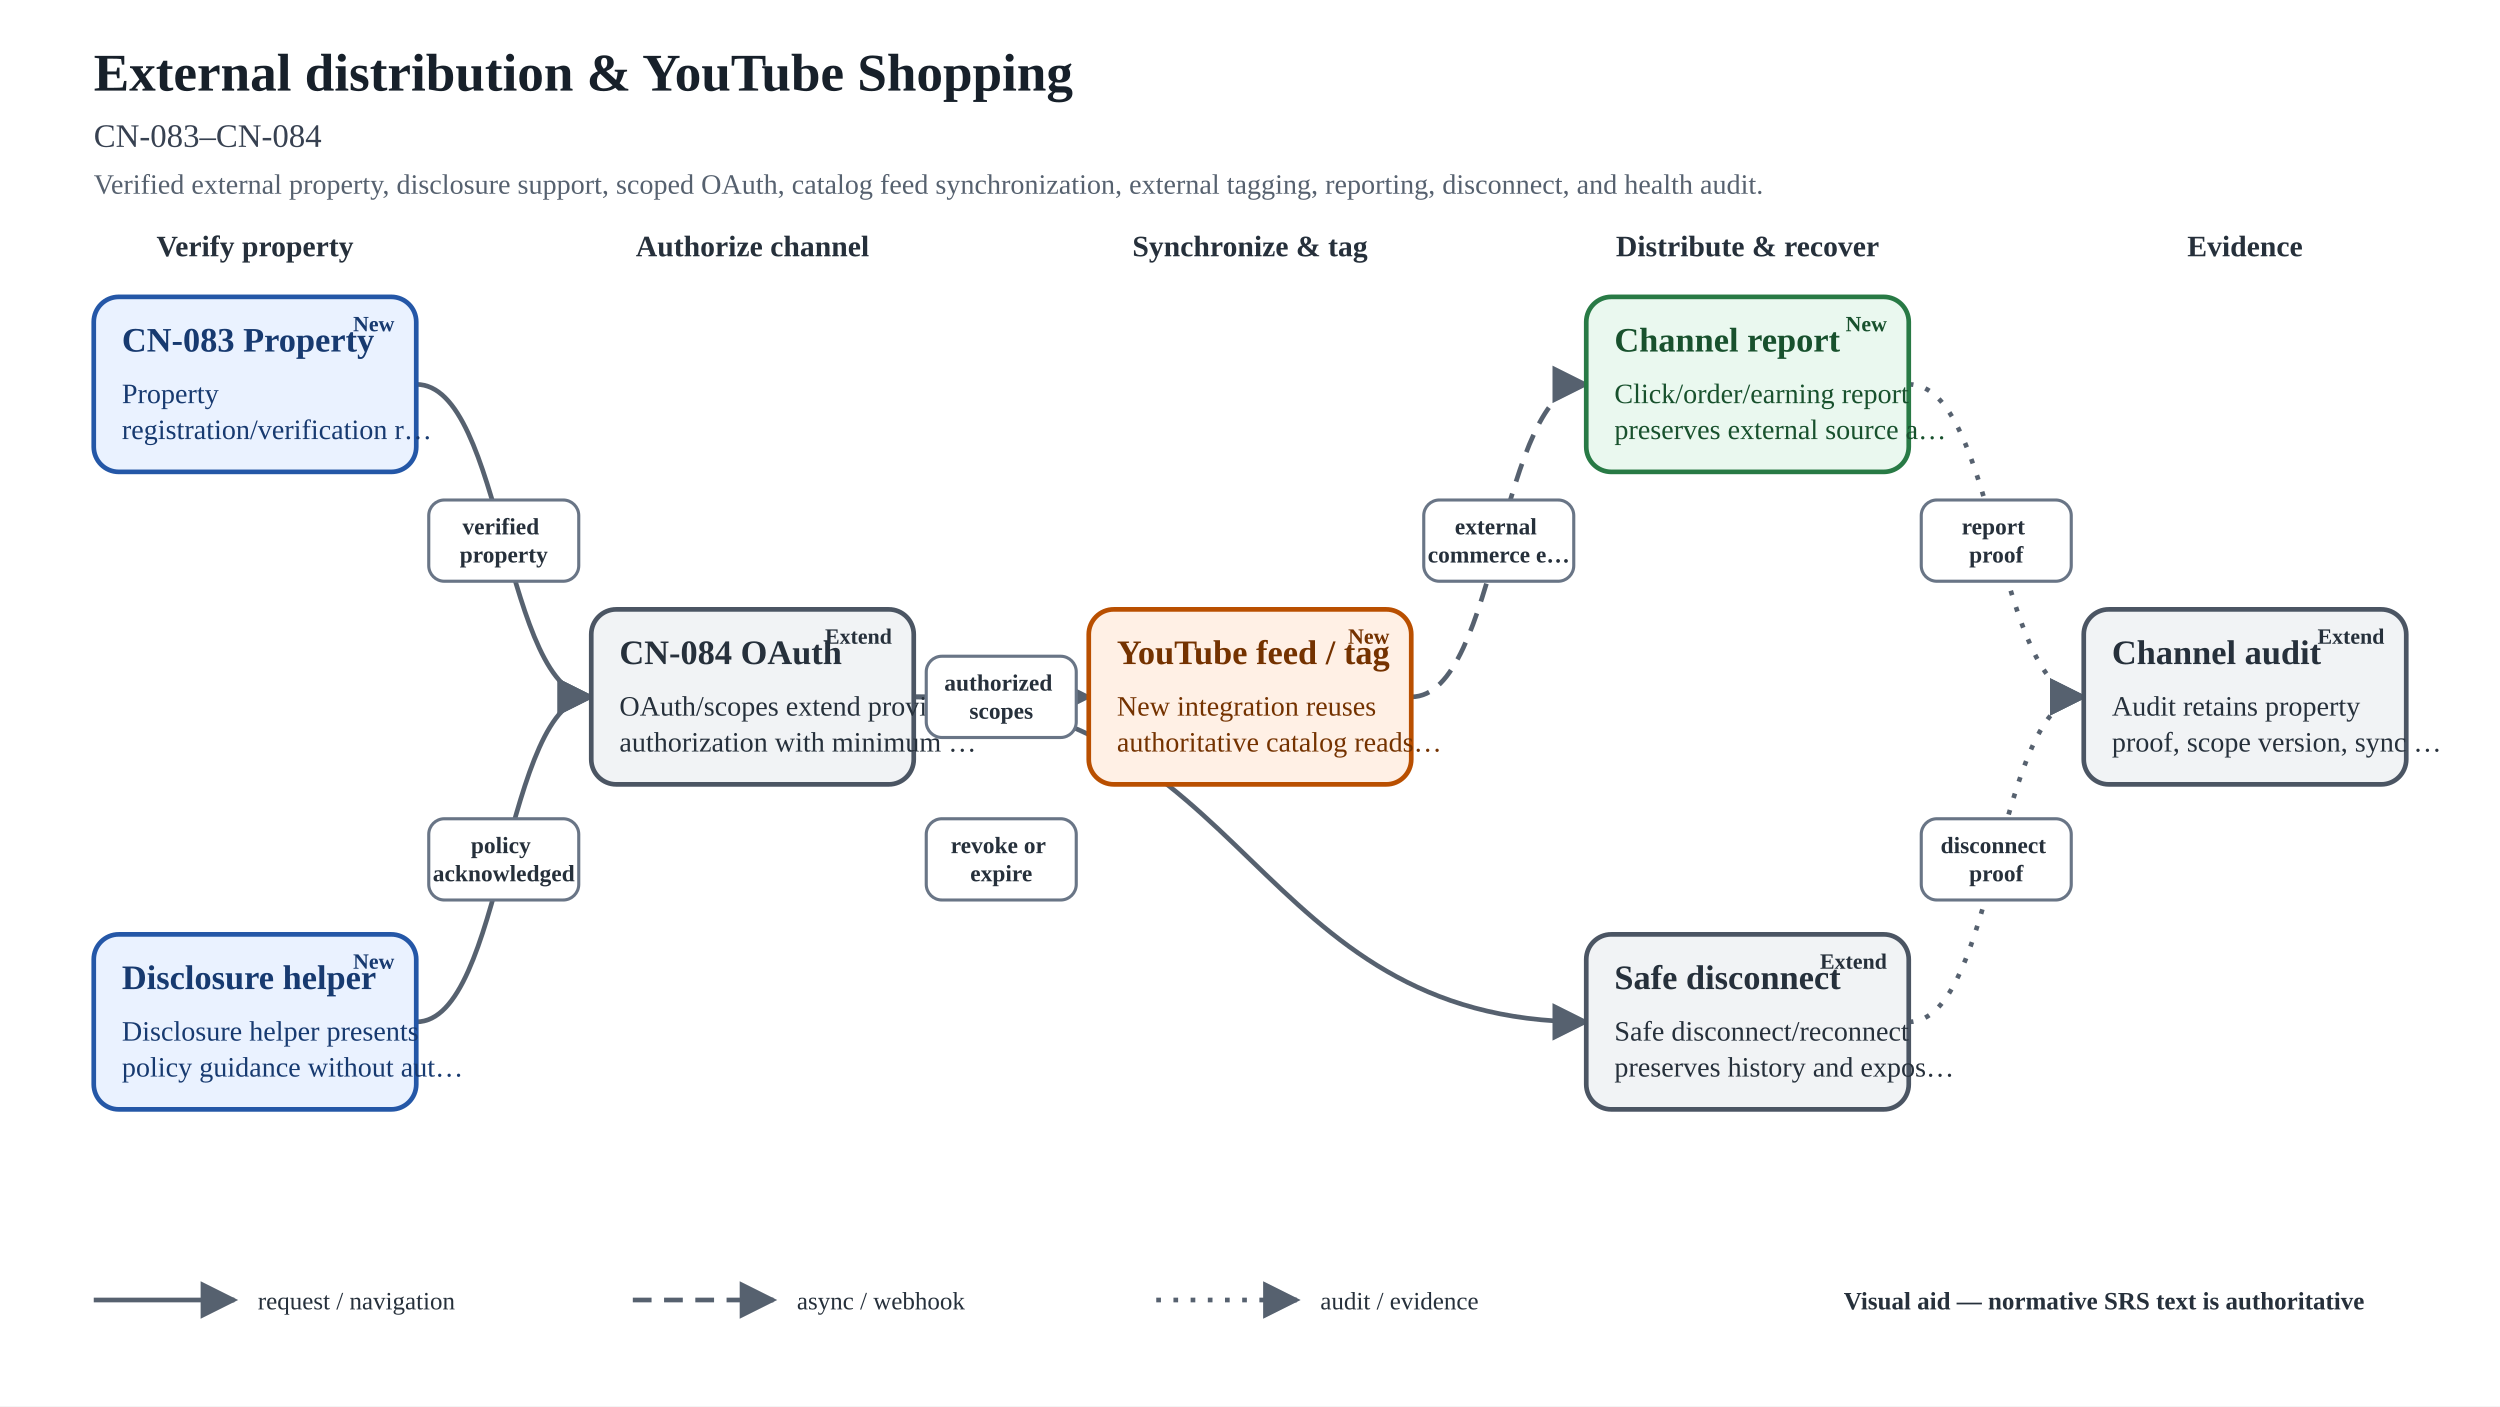
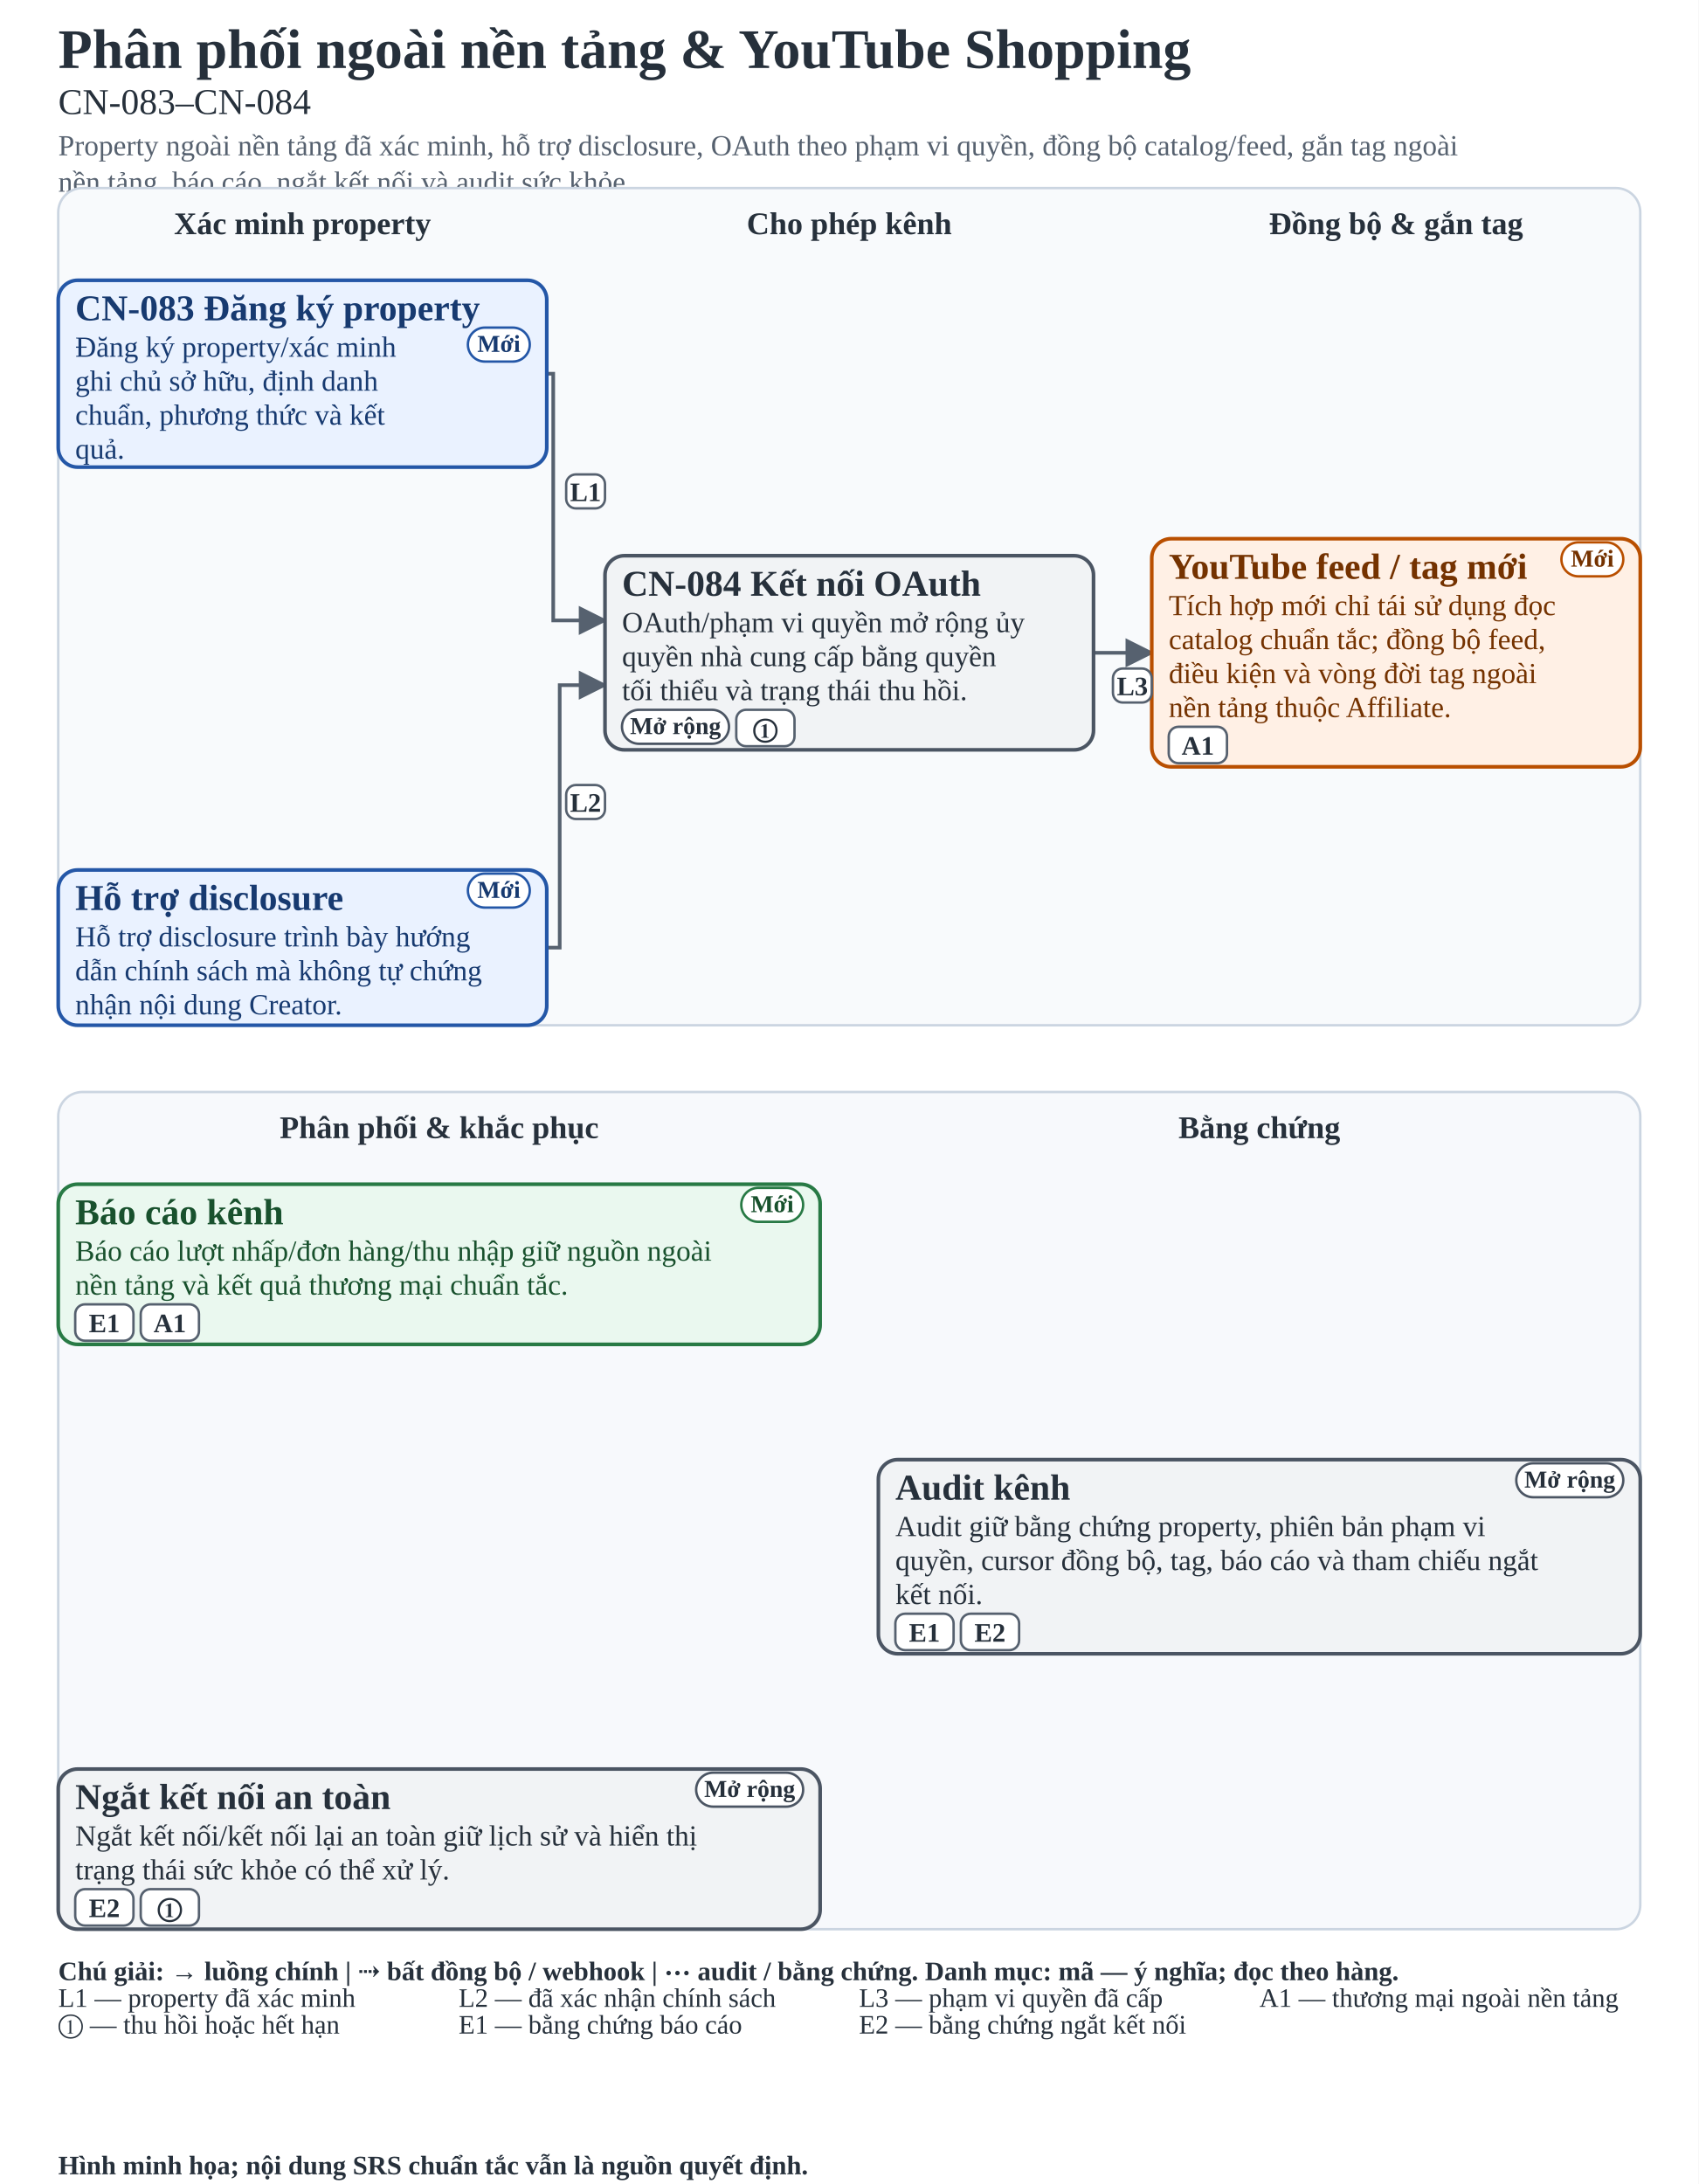
- <svg xmlns="http://www.w3.org/2000/svg" viewBox="0 0 1600 900" role="img" aria-labelledby="diagram-title diagram-desc">
+ <svg xmlns="http://www.w3.org/2000/svg" viewBox="0 0 1400 1800" role="img" aria-labelledby="diagram-title diagram-desc">
  <defs>
    <marker id="arrow" viewBox="0 0 10 10" refX="9" refY="5" markerWidth="8" markerHeight="8" orient="auto-start-reverse">
      <path d="M 0 0 L 10 5 L 0 10 z" fill="#56616F" />
    </marker>
  </defs>
-   <rect width="1600" height="900" fill="#FFFFFF" />
-   <text x="60" y="58" font-size="34" font-weight="800" fill="#17202A">External distribution &amp; YouTube Shopping</text>
-   <text x="60" y="94" font-size="21" fill="#374151">CN-083–CN-084</text>
-   <text x="60" y="124" font-size="18" fill="#56616F">Verified external property, disclosure support, scoped OAuth, catalog feed synchronization, external tagging, reporting, disconnect, and health audit.</text>
-   <path data-edge-from="property" data-edge-to="oauth" data-route="forward" d="M 266.4 246 C 322.4 246, 322.4 446, 378.4 446" fill="none" stroke="#56616F" stroke-width="3" marker-end="url(#arrow)" />
-   <path data-edge-from="disclosure" data-edge-to="oauth" data-route="forward" d="M 266.4 654 C 322.4 654, 322.4 446, 378.4 446" fill="none" stroke="#56616F" stroke-width="3" marker-end="url(#arrow)" />
-   <path data-edge-from="oauth" data-edge-to="catalog-sync" data-route="forward" d="M 584.8 446 C 640.8 446, 640.8 446, 696.8 446" fill="none" stroke="#56616F" stroke-width="3" marker-end="url(#arrow)" />
-   <path data-edge-from="catalog-sync" data-edge-to="channel-report" data-route="forward" d="M 903.2 446 C 959.2 446, 959.2 246, 1015.2 246" fill="none" stroke="#56616F" stroke-width="3" stroke-dasharray="12 8" marker-end="url(#arrow)" />
-   <path data-edge-from="oauth" data-edge-to="2-12-backend-remediation" data-route="forward" d="M 584.8 446 C 800 446, 800 654, 1015.2 654" fill="none" stroke="#56616F" stroke-width="3" marker-end="url(#arrow)" />
-   <path data-edge-from="channel-report" data-edge-to="external-evidence" data-route="forward" d="M 1221.6 246 C 1277.6 246, 1277.6 446, 1333.6 446" fill="none" stroke="#56616F" stroke-width="3" stroke-dasharray="3 8" marker-end="url(#arrow)" />
-   <path data-edge-from="2-12-backend-remediation" data-edge-to="external-evidence" data-route="forward" d="M 1221.6 654 C 1277.6 654, 1277.6 446, 1333.6 446" fill="none" stroke="#56616F" stroke-width="3" stroke-dasharray="3 8" marker-end="url(#arrow)" />
-   <text x="163.2" y="164" text-anchor="middle" font-size="19" font-weight="700" fill="#26303B">Verify property</text>
-   <g data-node-id="property">
-     <rect x="60" y="190" width="206.4" height="112" rx="16" fill="#EAF2FF" stroke="#2457A7" stroke-width="3" />
-     <text x="78" y="225" font-size="22" font-weight="700" fill="#173A70">CN-083 Property</text>
-     <text x="78" y="258" font-size="18" fill="#173A70">
-       <tspan x="78" dy="0">Property</tspan>
-       <tspan x="78" dy="23">registration/verification r…</tspan>
+   <rect width="1400" height="1800" fill="#FFFFFF" />
+   <text x="48" y="56" text-anchor="start" font-size="46" font-weight="800" fill="#26303B">Phân phối ngoài nền tảng &amp; YouTube Shopping</text>
+   <text x="48" y="94" text-anchor="start" font-size="30" fill="#26303B">CN-083–CN-084</text>
+   <text x="48" y="128" text-anchor="start" font-size="24" fill="#56616F">
+     <tspan x="48" dy="0">Property ngoài nền tảng đã xác minh, hỗ trợ disclosure, OAuth theo phạm vi quyền, đồng bộ catalog/feed, gắn tag ngoài </tspan>
+     <tspan x="48" dy="30">nền tảng, báo cáo, ngắt kết nối và audit sức khỏe.</tspan>
+   </text>
+   <g data-band-index="0">
+     <rect x="48" y="155" width="1304" height="690" rx="20" fill="#F8FAFC" stroke="#CBD5E1" stroke-width="2" />
+   </g>
+   <g data-band-index="1">
+     <rect x="48" y="900" width="1304" height="690" rx="20" fill="#F7F9FC" stroke="#CBD5E1" stroke-width="2" />
+   </g>
+   <g data-column-index="0" data-column-band="0">
+     <text x="249.333" y="193" text-anchor="middle" font-size="26" font-weight="700" fill="#26303B">Xác minh property</text>
+   </g>
+   <g data-column-index="1" data-column-band="0">
+     <text x="700" y="193" text-anchor="middle" font-size="26" font-weight="700" fill="#26303B">Cho phép kênh</text>
+   </g>
+   <g data-column-index="2" data-column-band="0">
+     <text x="1150.667" y="193" text-anchor="middle" font-size="26" font-weight="700" fill="#26303B">Đồng bộ &amp; gắn tag</text>
+   </g>
+   <g data-column-index="3" data-column-band="1">
+     <text x="362" y="938" text-anchor="middle" font-size="26" font-weight="700" fill="#26303B">Phân phối &amp; khắc phục</text>
+   </g>
+   <g data-column-index="4" data-column-band="1">
+     <text x="1038" y="938" text-anchor="middle" font-size="26" font-weight="700" fill="#26303B">Bằng chứng</text>
+   </g>
+   <path data-edge-from="property" data-edge-to="oauth" data-path-kind="forward-lane" data-edge-code="L1" data-lane="b0:g:0:1:1" d="M 450.667 308.01 H 456 V 511.343 H 498.667" fill="none" stroke="#56616F" stroke-width="3" marker-end="url(#arrow)" />
+   <path data-edge-from="disclosure" data-edge-to="oauth" data-path-kind="forward-lane" data-edge-code="L2" data-lane="b0:g:0:1:2" d="M 450.667 781.02 H 461.333 V 564.687 H 498.667" fill="none" stroke="#56616F" stroke-width="3" marker-end="url(#arrow)" />
+   <path data-edge-from="oauth" data-edge-to="catalog-sync" data-path-kind="forward-lane" data-edge-code="L3" data-lane="b0:g:1:2:1" d="M 901.333 538.03 H 909.333 V 538.03 H 949.333" fill="none" stroke="#56616F" stroke-width="3" marker-end="url(#arrow)" />
+   <g data-node-id="property" data-node-band="0" data-column-index="0">
+     <rect x="48" y="231" width="402.667" height="154" rx="16" fill="#EAF2FF" stroke="#2457A7" stroke-width="3" />
+     <text x="62" y="264" text-anchor="start" font-size="30" font-weight="700" fill="#173A70">CN-083 Đăng ký property</text>
+     <text x="62" y="294" text-anchor="start" font-size="24" fill="#173A70">
+       <tspan x="62" dy="0">Đăng ký property/xác minh </tspan>
+       <tspan x="62" dy="28">ghi chủ sở hữu, định danh </tspan>
+       <tspan x="62" dy="28">chuẩn, phương thức và kết </tspan>
+       <tspan x="62" dy="28">quả.</tspan>
    </text>
-     <text x="252.4" y="212" text-anchor="end" font-size="14" font-weight="700" fill="#173A70">New</text>
+     <g data-node-badge="property">
+       <rect x="385.667" y="270" width="51" height="28" rx="14" fill="#FFFFFF" stroke="#2457A7" stroke-width="2" />
+       <text x="411.167" y="290" text-anchor="middle" font-size="20" font-weight="700" fill="#173A70">Mới</text>
+     </g>
  </g>
-   <g data-node-id="disclosure">
-     <rect x="60" y="598" width="206.4" height="112" rx="16" fill="#EAF2FF" stroke="#2457A7" stroke-width="3" />
-     <text x="78" y="633" font-size="22" font-weight="700" fill="#173A70">Disclosure helper</text>
-     <text x="78" y="666" font-size="18" fill="#173A70">
-       <tspan x="78" dy="0">Disclosure helper presents</tspan>
-       <tspan x="78" dy="23">policy guidance without aut…</tspan>
+   <g data-node-id="disclosure" data-node-band="0" data-column-index="0">
+     <rect x="48" y="717" width="402.667" height="128" rx="16" fill="#EAF2FF" stroke="#2457A7" stroke-width="3" />
+     <text x="62" y="750" text-anchor="start" font-size="30" font-weight="700" fill="#173A70">Hỗ trợ disclosure</text>
+     <text x="62" y="780" text-anchor="start" font-size="24" fill="#173A70">
+       <tspan x="62" dy="0">Hỗ trợ disclosure trình bày hướng </tspan>
+       <tspan x="62" dy="28">dẫn chính sách mà không tự chứng </tspan>
+       <tspan x="62" dy="28">nhận nội dung Creator.</tspan>
    </text>
-     <text x="252.4" y="620" text-anchor="end" font-size="14" font-weight="700" fill="#173A70">New</text>
+     <g data-node-badge="disclosure">
+       <rect x="385.667" y="720" width="51" height="28" rx="14" fill="#FFFFFF" stroke="#2457A7" stroke-width="2" />
+       <text x="411.167" y="740" text-anchor="middle" font-size="20" font-weight="700" fill="#173A70">Mới</text>
+     </g>
  </g>
-   <text x="481.6" y="164" text-anchor="middle" font-size="19" font-weight="700" fill="#26303B">Authorize channel</text>
-   <g data-node-id="oauth">
-     <rect x="378.4" y="390" width="206.4" height="112" rx="16" fill="#F1F3F5" stroke="#4B5563" stroke-width="3" />
-     <text x="396.4" y="425" font-size="22" font-weight="700" fill="#26303B">CN-084 OAuth</text>
-     <text x="396.4" y="458" font-size="18" fill="#26303B">
-       <tspan x="396.4" dy="0">OAuth/scopes extend provider</tspan>
-       <tspan x="396.4" dy="23">authorization with minimum …</tspan>
+   <g data-node-id="oauth" data-node-band="0" data-column-index="1">
+     <rect x="498.667" y="458" width="402.667" height="160" rx="16" fill="#F1F3F5" stroke="#4B5563" stroke-width="3" />
+     <text x="512.667" y="491" text-anchor="start" font-size="30" font-weight="700" fill="#26303B">CN-084 Kết nối OAuth</text>
+     <text x="512.667" y="521" text-anchor="start" font-size="24" fill="#26303B">
+       <tspan x="512.667" dy="0">OAuth/phạm vi quyền mở rộng ủy </tspan>
+       <tspan x="512.667" dy="28">quyền nhà cung cấp bằng quyền </tspan>
+       <tspan x="512.667" dy="28">tối thiểu và trạng thái thu hồi.</tspan>
    </text>
-     <text x="570.8" y="412" text-anchor="end" font-size="14" font-weight="700" fill="#26303B">Extend</text>
+     <g data-node-badge="oauth">
+       <rect x="512.667" y="585" width="88.2" height="28" rx="14" fill="#FFFFFF" stroke="#4B5563" stroke-width="2" />
+       <text x="556.767" y="605" text-anchor="middle" font-size="20" font-weight="700" fill="#26303B">Mở rộng</text>
+     </g>
  </g>
-   <text x="800" y="164" text-anchor="middle" font-size="19" font-weight="700" fill="#26303B">Synchronize &amp; tag</text>
-   <g data-node-id="catalog-sync">
-     <rect x="696.8" y="390" width="206.4" height="112" rx="16" fill="#FFF0E5" stroke="#B94F00" stroke-width="3" />
-     <text x="714.8" y="425" font-size="22" font-weight="700" fill="#743200">YouTube feed / tag</text>
-     <text x="714.8" y="458" font-size="18" fill="#743200">
-       <tspan x="714.8" dy="0">New integration reuses</tspan>
-       <tspan x="714.8" dy="23">authoritative catalog reads…</tspan>
+   <g data-node-id="catalog-sync" data-node-band="0" data-column-index="2">
+     <rect x="949.333" y="444" width="402.667" height="188" rx="16" fill="#FFF0E5" stroke="#B94F00" stroke-width="3" />
+     <text x="963.333" y="477" text-anchor="start" font-size="30" font-weight="700" fill="#743200">YouTube feed / tag mới</text>
+     <text x="963.333" y="507" text-anchor="start" font-size="24" fill="#743200">
+       <tspan x="963.333" dy="0">Tích hợp mới chỉ tái sử dụng đọc </tspan>
+       <tspan x="963.333" dy="28">catalog chuẩn tắc; đồng bộ feed, </tspan>
+       <tspan x="963.333" dy="28">điều kiện và vòng đời tag ngoài </tspan>
+       <tspan x="963.333" dy="28">nền tảng thuộc Affiliate.</tspan>
    </text>
-     <text x="889.2" y="412" text-anchor="end" font-size="14" font-weight="700" fill="#743200">New</text>
+     <g data-node-badge="catalog-sync">
+       <rect x="1287" y="447" width="51" height="28" rx="14" fill="#FFFFFF" stroke="#B94F00" stroke-width="2" />
+       <text x="1312.5" y="467" text-anchor="middle" font-size="20" font-weight="700" fill="#743200">Mới</text>
+     </g>
  </g>
-   <text x="1118.4" y="164" text-anchor="middle" font-size="19" font-weight="700" fill="#26303B">Distribute &amp; recover</text>
-   <g data-node-id="channel-report">
-     <rect x="1015.2" y="190" width="206.4" height="112" rx="16" fill="#EAF8EF" stroke="#287A45" stroke-width="3" />
-     <text x="1033.2" y="225" font-size="22" font-weight="700" fill="#18512D">Channel report</text>
-     <text x="1033.2" y="258" font-size="18" fill="#18512D">
-       <tspan x="1033.2" dy="0">Click/order/earning report</tspan>
-       <tspan x="1033.2" dy="23">preserves external source a…</tspan>
+   <g data-node-id="channel-report" data-node-band="1" data-column-index="3">
+     <rect x="48" y="976" width="628" height="132" rx="16" fill="#EAF8EF" stroke="#287A45" stroke-width="3" />
+     <text x="62" y="1009" text-anchor="start" font-size="30" font-weight="700" fill="#18512D">Báo cáo kênh</text>
+     <text x="62" y="1039" text-anchor="start" font-size="24" fill="#18512D">
+       <tspan x="62" dy="0">Báo cáo lượt nhấp/đơn hàng/thu nhập giữ nguồn ngoài </tspan>
+       <tspan x="62" dy="28">nền tảng và kết quả thương mại chuẩn tắc.</tspan>
    </text>
-     <text x="1207.6" y="212" text-anchor="end" font-size="14" font-weight="700" fill="#18512D">New</text>
+     <g data-node-badge="channel-report">
+       <rect x="611" y="979" width="51" height="28" rx="14" fill="#FFFFFF" stroke="#287A45" stroke-width="2" />
+       <text x="636.5" y="999" text-anchor="middle" font-size="20" font-weight="700" fill="#18512D">Mới</text>
+     </g>
  </g>
-   <g data-node-id="2-12-backend-remediation">
-     <rect x="1015.2" y="598" width="206.4" height="112" rx="16" fill="#F1F3F5" stroke="#4B5563" stroke-width="3" />
-     <text x="1033.2" y="633" font-size="22" font-weight="700" fill="#26303B">Safe disconnect</text>
-     <text x="1033.2" y="666" font-size="18" fill="#26303B">
-       <tspan x="1033.2" dy="0">Safe disconnect/reconnect</tspan>
-       <tspan x="1033.2" dy="23">preserves history and expos…</tspan>
+   <g data-node-id="2-12-backend-remediation" data-node-band="1" data-column-index="3">
+     <rect x="48" y="1458" width="628" height="132" rx="16" fill="#F1F3F5" stroke="#4B5563" stroke-width="3" />
+     <text x="62" y="1491" text-anchor="start" font-size="30" font-weight="700" fill="#26303B">Ngắt kết nối an toàn</text>
+     <text x="62" y="1521" text-anchor="start" font-size="24" fill="#26303B">
+       <tspan x="62" dy="0">Ngắt kết nối/kết nối lại an toàn giữ lịch sử và hiển thị </tspan>
+       <tspan x="62" dy="28">trạng thái sức khỏe có thể xử lý.</tspan>
    </text>
-     <text x="1207.6" y="620" text-anchor="end" font-size="14" font-weight="700" fill="#26303B">Extend</text>
+     <g data-node-badge="2-12-backend-remediation">
+       <rect x="573.8" y="1461" width="88.2" height="28" rx="14" fill="#FFFFFF" stroke="#4B5563" stroke-width="2" />
+       <text x="617.9" y="1481" text-anchor="middle" font-size="20" font-weight="700" fill="#26303B">Mở rộng</text>
+     </g>
  </g>
-   <text x="1436.8" y="164" text-anchor="middle" font-size="19" font-weight="700" fill="#26303B">Evidence</text>
-   <g data-node-id="external-evidence">
-     <rect x="1333.6" y="390" width="206.4" height="112" rx="16" fill="#F1F3F5" stroke="#4B5563" stroke-width="3" />
-     <text x="1351.6" y="425" font-size="22" font-weight="700" fill="#26303B">Channel audit</text>
-     <text x="1351.6" y="458" font-size="18" fill="#26303B">
-       <tspan x="1351.6" dy="0">Audit retains property</tspan>
-       <tspan x="1351.6" dy="23">proof, scope version, sync …</tspan>
+   <g data-node-id="external-evidence" data-node-band="1" data-column-index="4">
+     <rect x="724" y="1203" width="628" height="160" rx="16" fill="#F1F3F5" stroke="#4B5563" stroke-width="3" />
+     <text x="738" y="1236" text-anchor="start" font-size="30" font-weight="700" fill="#26303B">Audit kênh</text>
+     <text x="738" y="1266" text-anchor="start" font-size="24" fill="#26303B">
+       <tspan x="738" dy="0">Audit giữ bằng chứng property, phiên bản phạm vi </tspan>
+       <tspan x="738" dy="28">quyền, cursor đồng bộ, tag, báo cáo và tham chiếu ngắt </tspan>
+       <tspan x="738" dy="28">kết nối.</tspan>
    </text>
-     <text x="1526" y="412" text-anchor="end" font-size="14" font-weight="700" fill="#26303B">Extend</text>
+     <g data-node-badge="external-evidence">
+       <rect x="1249.8" y="1206" width="88.2" height="28" rx="14" fill="#FFFFFF" stroke="#4B5563" stroke-width="2" />
+       <text x="1293.9" y="1226" text-anchor="middle" font-size="20" font-weight="700" fill="#26303B">Mở rộng</text>
+     </g>
  </g>
-   <g data-edge-label="true" data-edge-from="property" data-edge-to="oauth">
-     <rect x="274.4" y="320" width="96" height="52" rx="10" fill="#FFFFFF" stroke="#697586" stroke-width="2" />
-     <text x="322.4" y="342" text-anchor="middle" font-size="15" font-weight="700" fill="#26303B">
-       <tspan x="322.4" dy="0">verified</tspan>
-       <tspan x="322.4" dy="18">property</tspan>
-     </text>
+   <g data-path-marker="true" data-edge-code="L1" data-edge-from="property" data-edge-to="oauth">
+     <rect x="466.667" y="391" width="32" height="28" rx="8" fill="#FFFFFF" stroke="#56616F" stroke-width="2" />
+     <text x="482.667" y="413" text-anchor="middle" font-size="22" font-weight="700" fill="#26303B">L1</text>
  </g>
-   <g data-edge-label="true" data-edge-from="disclosure" data-edge-to="oauth">
-     <rect x="274.4" y="524" width="96" height="52" rx="10" fill="#FFFFFF" stroke="#697586" stroke-width="2" />
-     <text x="322.4" y="546" text-anchor="middle" font-size="15" font-weight="700" fill="#26303B">
-       <tspan x="322.4" dy="0">policy</tspan>
-       <tspan x="322.4" dy="18">acknowledged</tspan>
-     </text>
+   <g data-path-marker="true" data-edge-code="L2" data-edge-from="disclosure" data-edge-to="oauth">
+     <rect x="466.667" y="647" width="32" height="28" rx="8" fill="#FFFFFF" stroke="#56616F" stroke-width="2" />
+     <text x="482.667" y="669" text-anchor="middle" font-size="22" font-weight="700" fill="#26303B">L2</text>
  </g>
-   <g data-edge-label="true" data-edge-from="oauth" data-edge-to="catalog-sync">
-     <rect x="592.8" y="420" width="96" height="52" rx="10" fill="#FFFFFF" stroke="#697586" stroke-width="2" />
-     <text x="640.8" y="442" text-anchor="middle" font-size="15" font-weight="700" fill="#26303B">
-       <tspan x="640.8" dy="0">authorized</tspan>
-       <tspan x="640.8" dy="18">scopes</tspan>
-     </text>
+   <g data-path-marker="true" data-edge-code="L3" data-edge-from="oauth" data-edge-to="catalog-sync">
+     <rect x="917.333" y="551" width="32" height="28" rx="8" fill="#FFFFFF" stroke="#56616F" stroke-width="2" />
+     <text x="933.333" y="573" text-anchor="middle" font-size="22" font-weight="700" fill="#26303B">L3</text>
  </g>
-   <g data-edge-label="true" data-edge-from="catalog-sync" data-edge-to="channel-report">
-     <rect x="911.2" y="320" width="96" height="52" rx="10" fill="#FFFFFF" stroke="#697586" stroke-width="2" />
-     <text x="959.2" y="342" text-anchor="middle" font-size="15" font-weight="700" fill="#26303B">
-       <tspan x="959.2" dy="0">external</tspan>
-       <tspan x="959.2" dy="18">commerce e…</tspan>
-     </text>
+   <g data-reference-kind="async" data-reference-code="A1" data-reference-role="source" data-reference-node-id="catalog-sync">
+     <rect x="963.333" y="599" width="48" height="30" rx="8" fill="#FFFFFF" stroke="#56616F" stroke-width="2" />
+     <text x="987.333" y="622" text-anchor="middle" font-size="22" font-weight="700" fill="#26303B">A1</text>
  </g>
-   <g data-edge-label="true" data-edge-from="oauth" data-edge-to="2-12-backend-remediation">
-     <rect x="592.8" y="524" width="96" height="52" rx="10" fill="#FFFFFF" stroke="#697586" stroke-width="2" />
-     <text x="640.8" y="546" text-anchor="middle" font-size="15" font-weight="700" fill="#26303B">
-       <tspan x="640.8" dy="0">revoke or</tspan>
-       <tspan x="640.8" dy="18">expire</tspan>
-     </text>
+   <g data-reference-kind="async" data-reference-code="A1" data-reference-role="target" data-reference-node-id="channel-report">
+     <rect x="116" y="1075" width="48" height="30" rx="8" fill="#FFFFFF" stroke="#56616F" stroke-width="2" />
+     <text x="140" y="1098" text-anchor="middle" font-size="22" font-weight="700" fill="#26303B">A1</text>
  </g>
-   <g data-edge-label="true" data-edge-from="channel-report" data-edge-to="external-evidence">
-     <rect x="1229.6" y="320" width="96" height="52" rx="10" fill="#FFFFFF" stroke="#697586" stroke-width="2" />
-     <text x="1277.6" y="342" text-anchor="middle" font-size="15" font-weight="700" fill="#26303B">
-       <tspan x="1277.6" dy="0">report</tspan>
-       <tspan x="1277.6" dy="18">proof</tspan>
-     </text>
+   <g data-reference-kind="handoff" data-reference-code="①" data-reference-role="source" data-reference-node-id="oauth">
+     <rect x="606.867" y="585" width="48" height="30" rx="8" fill="#FFFFFF" stroke="#56616F" stroke-width="2" />
+     <text x="630.867" y="608" text-anchor="middle" font-size="22" font-weight="700" fill="#26303B">①</text>
  </g>
-   <g data-edge-label="true" data-edge-from="2-12-backend-remediation" data-edge-to="external-evidence">
-     <rect x="1229.6" y="524" width="96" height="52" rx="10" fill="#FFFFFF" stroke="#697586" stroke-width="2" />
-     <text x="1277.6" y="546" text-anchor="middle" font-size="15" font-weight="700" fill="#26303B">
-       <tspan x="1277.6" dy="0">disconnect</tspan>
-       <tspan x="1277.6" dy="18">proof</tspan>
-     </text>
+   <g data-reference-kind="handoff" data-reference-code="①" data-reference-role="target" data-reference-node-id="2-12-backend-remediation">
+     <rect x="116" y="1557" width="48" height="30" rx="8" fill="#FFFFFF" stroke="#56616F" stroke-width="2" />
+     <text x="140" y="1580" text-anchor="middle" font-size="22" font-weight="700" fill="#26303B">①</text>
  </g>
-   <g transform="translate(60 820)" font-size="16" fill="#26303B">
-     <path d="M 0 12 H 90" stroke="#56616F" stroke-width="3" marker-end="url(#arrow)" />
-     <text x="105" y="18">request / navigation</text>
-     <path d="M 345 12 H 435" stroke="#56616F" stroke-width="3" stroke-dasharray="12 8" marker-end="url(#arrow)" />
-     <text x="450" y="18">async / webhook</text>
-     <path d="M 680 12 H 770" stroke="#56616F" stroke-width="3" stroke-dasharray="3 8" marker-end="url(#arrow)" />
-     <text x="785" y="18">audit / evidence</text>
-     <text x="1120" y="18" font-weight="700">Visual aid — normative SRS text is authoritative</text>
+   <g data-reference-kind="evidence" data-reference-code="E1" data-reference-role="source" data-reference-node-id="channel-report">
+     <rect x="62" y="1075" width="48" height="30" rx="8" fill="#FFFFFF" stroke="#56616F" stroke-width="2" />
+     <text x="86" y="1098" text-anchor="middle" font-size="22" font-weight="700" fill="#26303B">E1</text>
+   </g>
+   <g data-reference-kind="evidence" data-reference-code="E1" data-reference-role="target" data-reference-node-id="external-evidence">
+     <rect x="738" y="1330" width="48" height="30" rx="8" fill="#FFFFFF" stroke="#56616F" stroke-width="2" />
+     <text x="762" y="1353" text-anchor="middle" font-size="22" font-weight="700" fill="#26303B">E1</text>
+   </g>
+   <g data-reference-kind="evidence" data-reference-code="E2" data-reference-role="source" data-reference-node-id="2-12-backend-remediation">
+     <rect x="62" y="1557" width="48" height="30" rx="8" fill="#FFFFFF" stroke="#56616F" stroke-width="2" />
+     <text x="86" y="1580" text-anchor="middle" font-size="22" font-weight="700" fill="#26303B">E2</text>
+   </g>
+   <g data-reference-kind="evidence" data-reference-code="E2" data-reference-role="target" data-reference-node-id="external-evidence">
+     <rect x="792" y="1330" width="48" height="30" rx="8" fill="#FFFFFF" stroke="#56616F" stroke-width="2" />
+     <text x="816" y="1353" text-anchor="middle" font-size="22" font-weight="700" fill="#26303B">E2</text>
+   </g>
+   <g data-footer="true">
+     <text x="48" y="1632" text-anchor="start" font-size="22" font-weight="700" fill="#26303B">Chú giải: → luồng chính | ⇢ bất đồng bộ / webhook | ⋯ audit / bằng chứng. Danh mục: mã — ý nghĩa; đọc theo hàng.</text>
+     <g data-edge-directory-code="L1" data-edge-from="property" data-edge-to="oauth">
+       <text x="48" y="1654" text-anchor="start" font-size="22" fill="#26303B">L1 — property đã xác minh</text>
+     </g>
+     <g data-edge-directory-code="L2" data-edge-from="disclosure" data-edge-to="oauth">
+       <text x="378" y="1654" text-anchor="start" font-size="22" fill="#26303B">L2 — đã xác nhận chính sách</text>
+     </g>
+     <g data-edge-directory-code="L3" data-edge-from="oauth" data-edge-to="catalog-sync">
+       <text x="708" y="1654" text-anchor="start" font-size="22" fill="#26303B">L3 — phạm vi quyền đã cấp</text>
+     </g>
+     <g data-edge-directory-code="A1" data-edge-from="catalog-sync" data-edge-to="channel-report">
+       <text x="1038" y="1654" text-anchor="start" font-size="22" fill="#26303B">A1 — thương mại ngoài nền tảng</text>
+     </g>
+     <g data-edge-directory-code="①" data-edge-from="oauth" data-edge-to="2-12-backend-remediation">
+       <text x="48" y="1676" text-anchor="start" font-size="22" fill="#26303B">① — thu hồi hoặc hết hạn</text>
+     </g>
+     <g data-edge-directory-code="E1" data-edge-from="channel-report" data-edge-to="external-evidence">
+       <text x="378" y="1676" text-anchor="start" font-size="22" fill="#26303B">E1 — bằng chứng báo cáo</text>
+     </g>
+     <g data-edge-directory-code="E2" data-edge-from="2-12-backend-remediation" data-edge-to="external-evidence">
+       <text x="708" y="1676" text-anchor="start" font-size="22" fill="#26303B">E2 — bằng chứng ngắt kết nối</text>
+     </g>
+     <text x="48" y="1792" text-anchor="start" font-size="22" font-weight="700" fill="#26303B">Hình minh họa; nội dung SRS chuẩn tắc vẫn là nguồn quyết định.</text>
  </g>
</svg>
